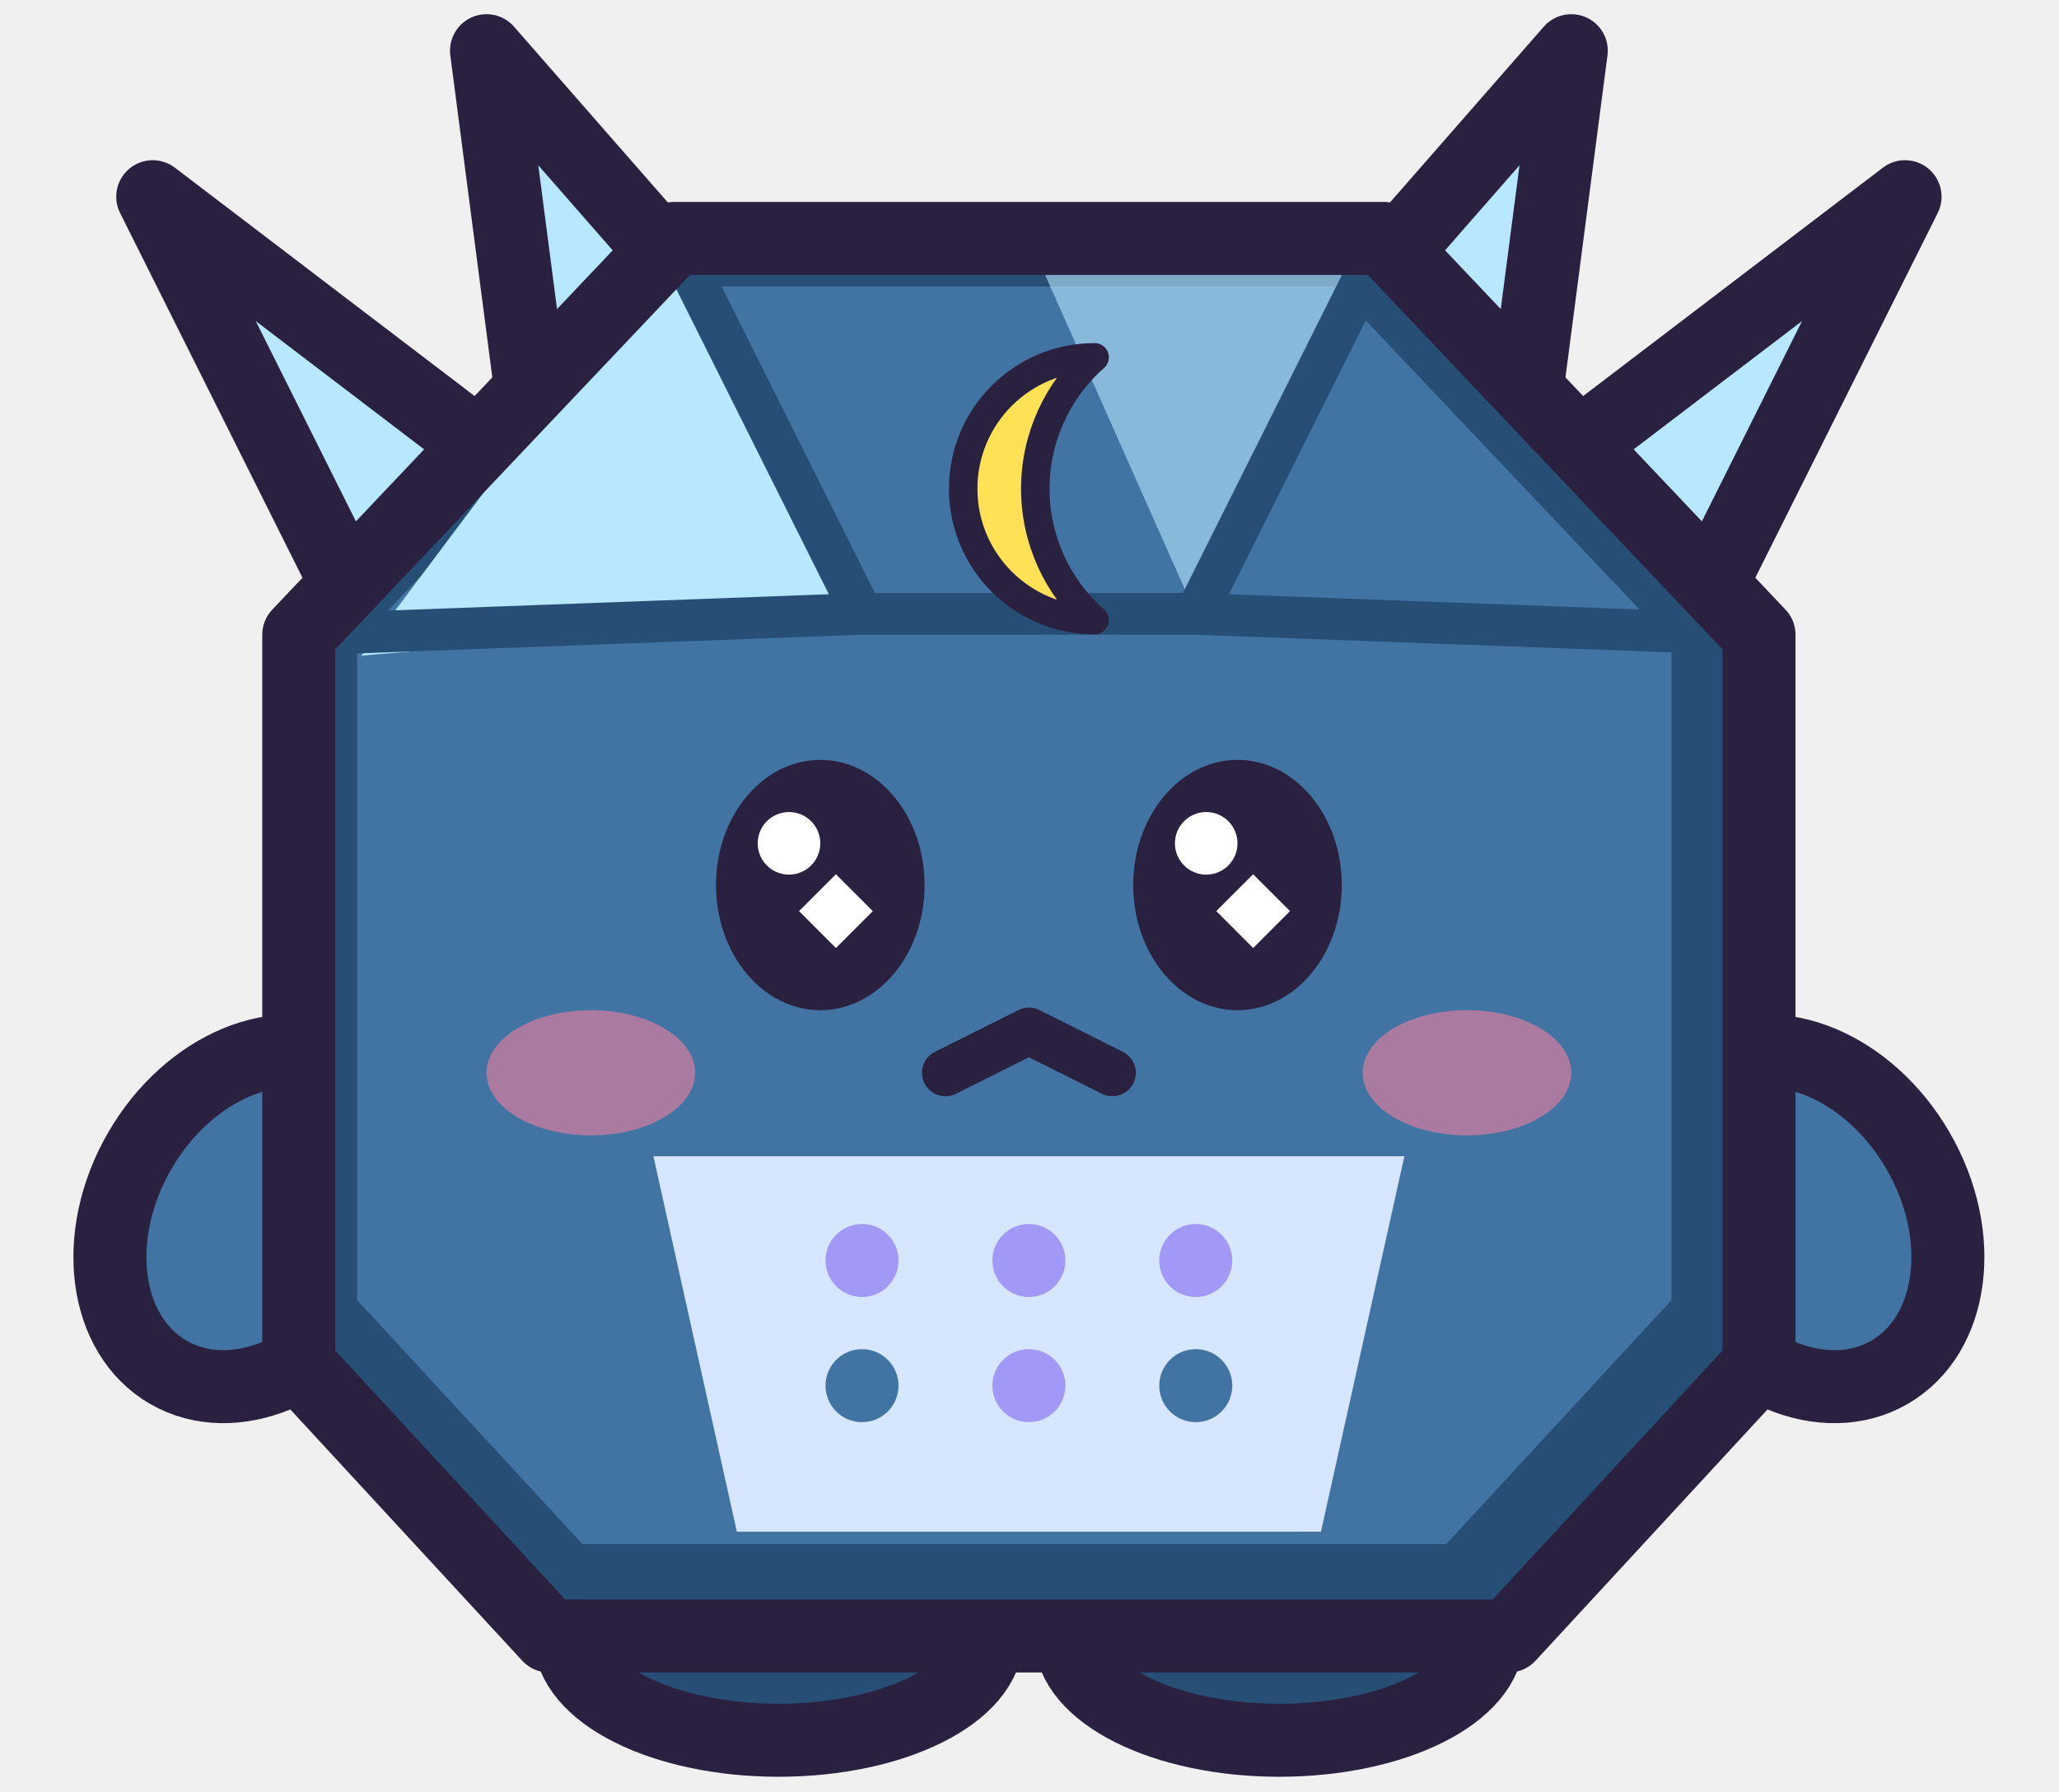
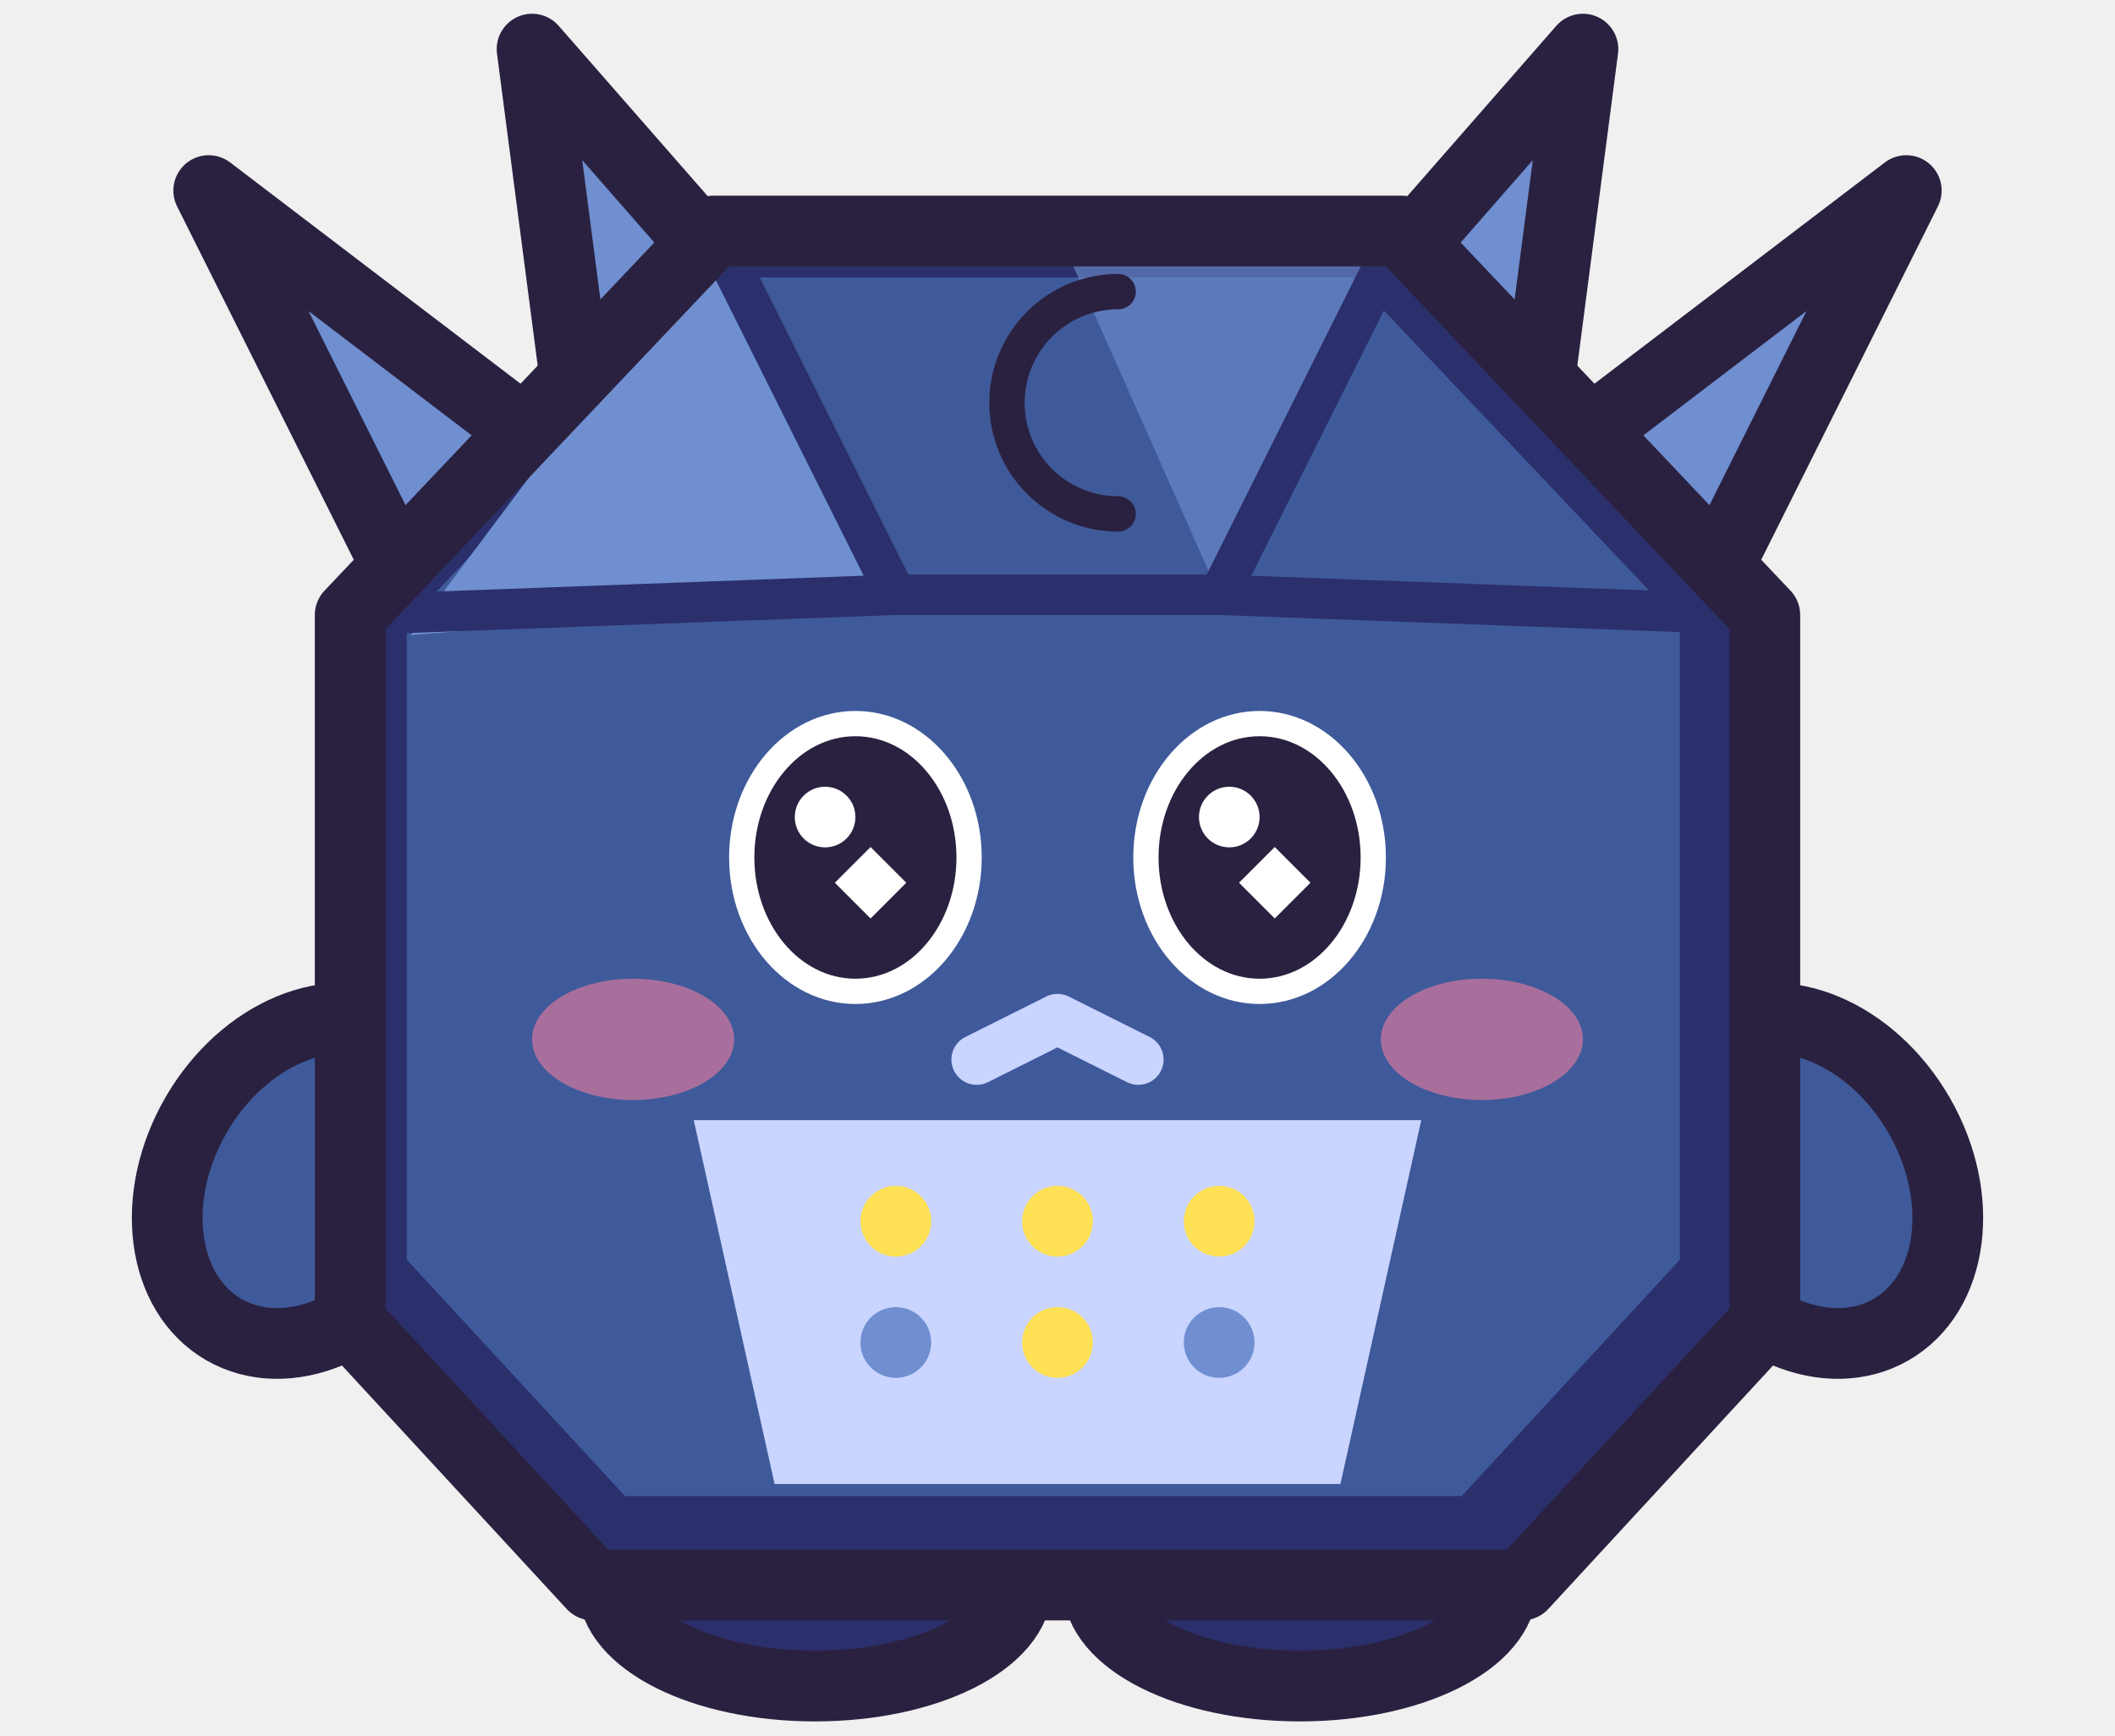
- <svg xmlns="http://www.w3.org/2000/svg" class="cr" viewBox="15.2 52.5 169.7 147.7" aria-label="Prismora" height="1024" width="1177">
+ <svg xmlns="http://www.w3.org/2000/svg" class="cr" viewBox="10 52.5 180 147.7" aria-label="Prismora noturno" height="1024" width="1248">
  <g class="z86" transform="matrix(.86 0 0 .86 14 27.44)">
-     <path class="o" fill="#b8e8ff" d="M40 96 L16 48 L58 80Z" stroke="rgb(42, 33, 64)" stroke-width="7" stroke-linejoin="round" stroke-linecap="round" />
-     <path class="o" fill="#b8e8ff" d="M54 80 L48 34 L76 66Z" stroke="rgb(42, 33, 64)" stroke-width="7" stroke-linejoin="round" stroke-linecap="round" />
-     <path class="o" fill="#b8e8ff" d="M160 96 L184 48 L142 80Z" stroke="rgb(42, 33, 64)" stroke-width="7" stroke-linejoin="round" stroke-linecap="round" />
-     <path class="o" fill="#b8e8ff" d="M146 80 L152 34 L124 66Z" stroke="rgb(42, 33, 64)" stroke-width="7" stroke-linejoin="round" stroke-linecap="round" />
-     <ellipse class="o" fill="#274e75" cx="76" cy="186" rx="20" ry="10" stroke="rgb(42, 33, 64)" stroke-width="7" stroke-linejoin="round" stroke-linecap="round" />
-     <ellipse class="o" fill="#274e75" cx="124" cy="186" rx="20" ry="10" stroke="rgb(42, 33, 64)" stroke-width="7" stroke-linejoin="round" stroke-linecap="round" />
-     <ellipse class="o" fill="#4274a3" cx="26" cy="146" rx="13" ry="17" transform="rotate(30 26 146)" stroke="rgb(42, 33, 64)" stroke-width="7" stroke-linejoin="round" stroke-linecap="round" />
-     <ellipse class="o" fill="#4274a3" cx="174" cy="146" rx="13" ry="17" transform="rotate(-30 174 146)" stroke="rgb(42, 33, 64)" stroke-width="7" stroke-linejoin="round" stroke-linecap="round" />
-     <path fill="#274e75" d="M66 52 L134 52 L170 90 L170 160 L146 186 L54 186 L30 160 L30 90Z" stroke="none" />
-     <path fill="#4274a3" transform="matrix(.9 0 0 .9 8.6 9.8)" d="M66 52 L134 52 L170 90 L170 160 L146 186 L54 186 L30 160 L30 90Z" stroke="none" />
-     <path fill="#b8e8ff" d="M66 52 L84 88 L36 92Z" stroke="none" />
-     <path fill="#b8e8ff" opacity=".6" d="M134 52 L116 88 L100 52Z" stroke="none" />
-     <path class="cir" stroke="#274e75" d="M66 52 L84 88 L116 88 L134 52 M30 90 L84 88 M116 88 L170 90" fill="none" stroke-width="4" stroke-linejoin="round" stroke-linecap="round" />
-     <path fill="#d6e6ff" d="M64 140 L136 140 L128 176 L72 176Z" stroke="none" />
-     <circle fill="#a299f7" cx="84" cy="150" r="3.5" stroke="none" />
-     <circle fill="#a299f7" cx="100" cy="150" r="3.5" stroke="none" />
-     <circle fill="#a299f7" cx="116" cy="150" r="3.5" stroke="none" />
-     <circle fill="#4274a3" cx="84" cy="162" r="3.5" stroke="none" />
-     <circle fill="#a299f7" cx="100" cy="162" r="3.5" stroke="none" />
-     <circle fill="#4274a3" cx="116" cy="162" r="3.5" stroke="none" />
+     <path class="o" fill="#6f8fd0" d="M40 96 L16 48 L58 80Z" stroke="rgb(42, 33, 64)" stroke-width="7" stroke-linejoin="round" stroke-linecap="round" />
+     <path class="o" fill="#6f8fd0" d="M54 80 L48 34 L76 66Z" stroke="rgb(42, 33, 64)" stroke-width="7" stroke-linejoin="round" stroke-linecap="round" />
+     <path class="o" fill="#6f8fd0" d="M160 96 L184 48 L142 80Z" stroke="rgb(42, 33, 64)" stroke-width="7" stroke-linejoin="round" stroke-linecap="round" />
+     <path class="o" fill="#6f8fd0" d="M146 80 L152 34 L124 66Z" stroke="rgb(42, 33, 64)" stroke-width="7" stroke-linejoin="round" stroke-linecap="round" />
+     <ellipse class="o" fill="#2b2f6b" cx="76" cy="186" rx="20" ry="10" stroke="rgb(42, 33, 64)" stroke-width="7" stroke-linejoin="round" stroke-linecap="round" />
+     <ellipse class="o" fill="#2b2f6b" cx="124" cy="186" rx="20" ry="10" stroke="rgb(42, 33, 64)" stroke-width="7" stroke-linejoin="round" stroke-linecap="round" />
+     <ellipse class="o" fill="#3f5a9a" cx="26" cy="146" rx="13" ry="17" transform="rotate(30 26 146)" stroke="rgb(42, 33, 64)" stroke-width="7" stroke-linejoin="round" stroke-linecap="round" />
+     <ellipse class="o" fill="#3f5a9a" cx="174" cy="146" rx="13" ry="17" transform="rotate(-30 174 146)" stroke="rgb(42, 33, 64)" stroke-width="7" stroke-linejoin="round" stroke-linecap="round" />
+     <path fill="#2b2f6b" d="M66 52 L134 52 L170 90 L170 160 L146 186 L54 186 L30 160 L30 90Z" stroke="none" />
+     <path fill="#3f5a9a" transform="matrix(.9 0 0 .9 8.6 9.8)" d="M66 52 L134 52 L170 90 L170 160 L146 186 L54 186 L30 160 L30 90Z" stroke="none" />
+     <path fill="#6f8fd0" d="M66 52 L84 88 L36 92Z" stroke="none" />
+     <path fill="#6f8fd0" opacity=".6" d="M134 52 L116 88 L100 52Z" stroke="none" />
+     <path class="cir" stroke="#2b2f6b" d="M66 52 L84 88 L116 88 L134 52 M30 90 L84 88 M116 88 L170 90" fill="none" stroke-width="4" stroke-linejoin="round" stroke-linecap="round" />
+     <path fill="#c9d4ff" d="M64 140 L136 140 L128 176 L72 176Z" stroke="none" />
+     <circle fill="#ffe156" cx="84" cy="150" r="3.5" stroke="none" />
+     <circle fill="#ffe156" cx="100" cy="150" r="3.5" stroke="none" />
+     <circle fill="#ffe156" cx="116" cy="150" r="3.5" stroke="none" />
+     <circle fill="#6f8fd0" cx="84" cy="162" r="3.5" stroke="none" />
+     <circle fill="#ffe156" cx="100" cy="162" r="3.5" stroke="none" />
+     <circle fill="#6f8fd0" cx="116" cy="162" r="3.5" stroke="none" />
    <path class="o ln" d="M66 52 L134 52 L170 90 L170 160 L146 186 L54 186 L30 160 L30 90Z" fill="none" stroke="rgb(42, 33, 64)" stroke-width="7" stroke-linejoin="round" stroke-linecap="round" />
+     <path class="o thin" fill="#ffe156" d="M106 58 A11 11 0 1 0 106 80 A8 8 0 1 1 106 58Z" stroke="rgb(42, 33, 64)" stroke-width="3.5" stroke-linejoin="round" stroke-linecap="round" />
+     <ellipse fill="#fff" cx="80" cy="114" rx="12.5" ry="14.5" stroke="none" />
    <ellipse class="k" cx="80" cy="114" rx="10" ry="12" fill="rgb(42, 33, 64)" stroke="none" />
    <circle class="w" cx="77" cy="110" r="3" fill="rgb(255, 255, 255)" stroke="none" />
    <rect class="w" x="79" y="114" width="5" height="5" transform="rotate(45 81.5 116.5)" fill="rgb(255, 255, 255)" stroke="none" />
+     <ellipse fill="#fff" cx="120" cy="114" rx="12.5" ry="14.5" stroke="none" />
    <ellipse class="k" cx="120" cy="114" rx="10" ry="12" fill="rgb(42, 33, 64)" stroke="none" />
    <circle class="w" cx="117" cy="110" r="3" fill="rgb(255, 255, 255)" stroke="none" />
    <rect class="w" x="119" y="114" width="5" height="5" transform="rotate(45 121.5 116.5)" fill="rgb(255, 255, 255)" stroke="none" />
    <ellipse class="ck" cx="58" cy="132" rx="10" ry="6" fill="rgb(255, 127, 159)" stroke="none" opacity="0.55" />
    <ellipse class="ck" cx="142" cy="132" rx="10" ry="6" fill="rgb(255, 127, 159)" stroke="none" opacity="0.55" />
-     <path class="o ln m" d="M92 132 L100 128 L108 132" fill="none" stroke="rgb(42, 33, 64)" stroke-width="4.5" stroke-linejoin="round" stroke-linecap="round" />
-     <path class="moon" fill="#ffe156" stroke="rgb(42, 33, 64)" stroke-width="2.6" stroke-linejoin="round" d="M106 86 A12 12 0 1 0 106 110 A16 16 0 0 1 106 86Z" transform="translate(100 76) scale(1.05) translate(-100 -98)" />
+     <path class="tl w5" stroke="#c9d4ff" d="M92 134 L100 130 L108 134" fill="none" stroke-width="5" stroke-linejoin="round" stroke-linecap="round" />
  </g>
</svg>
